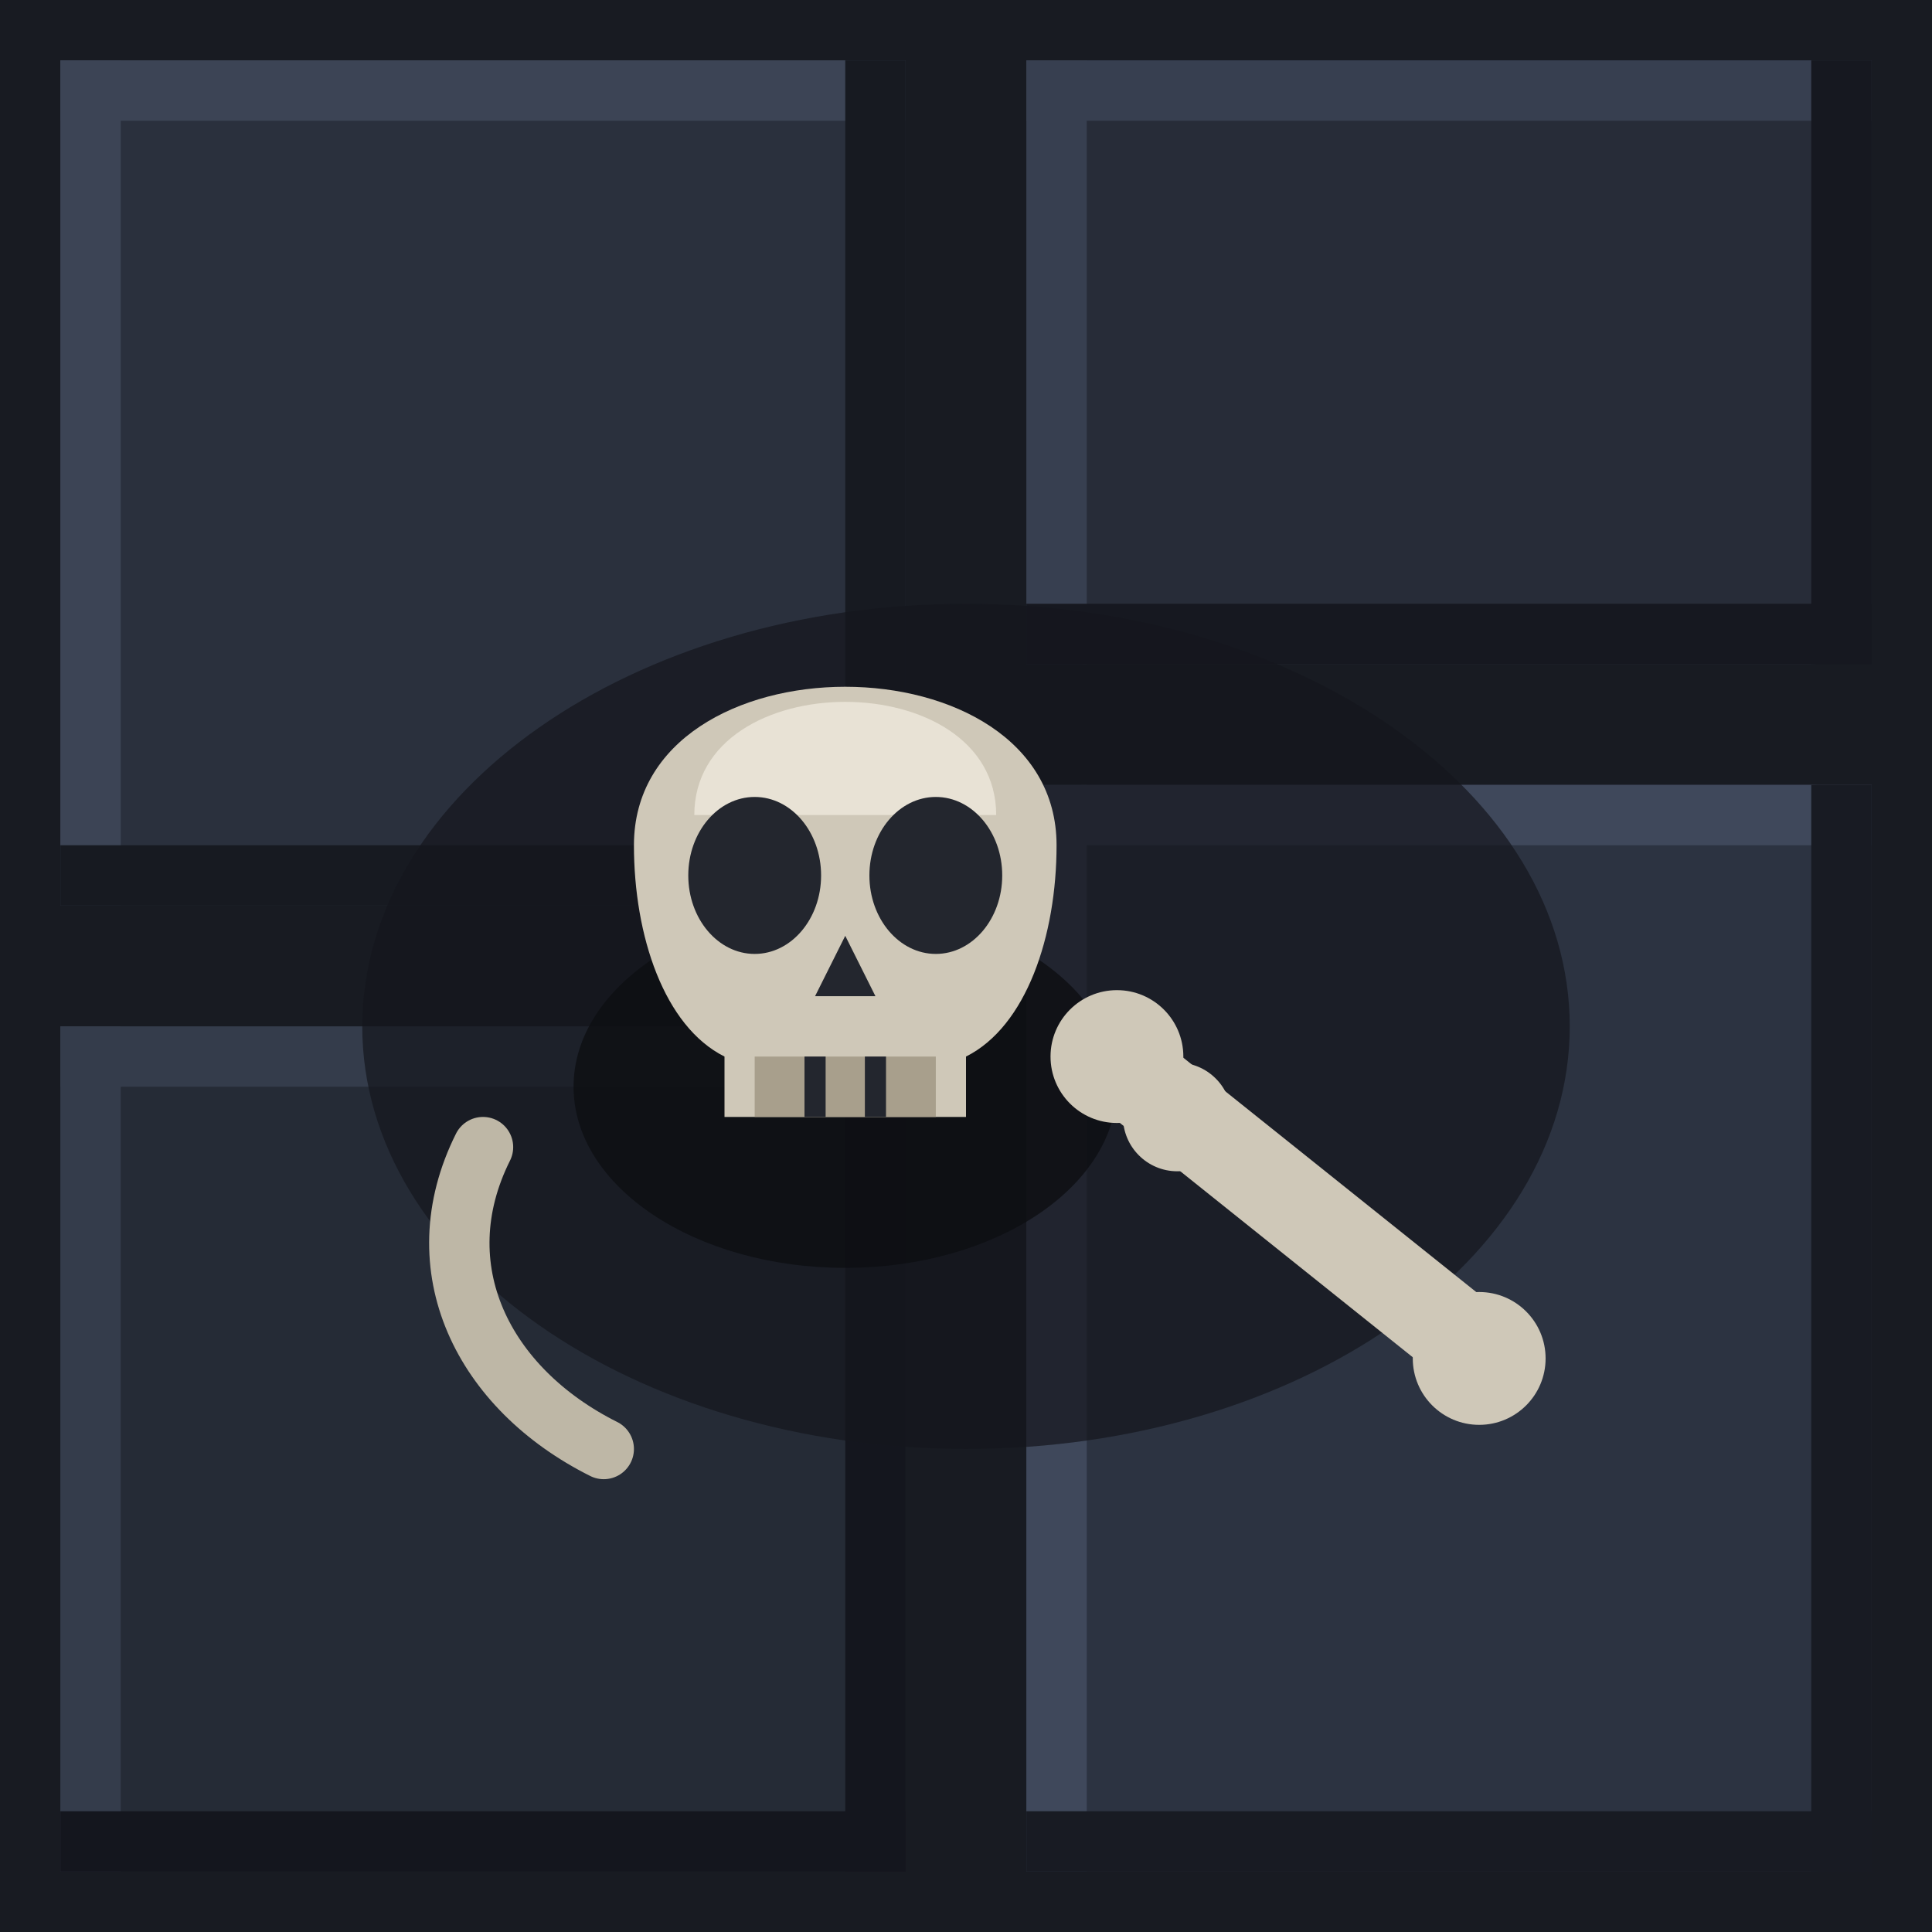
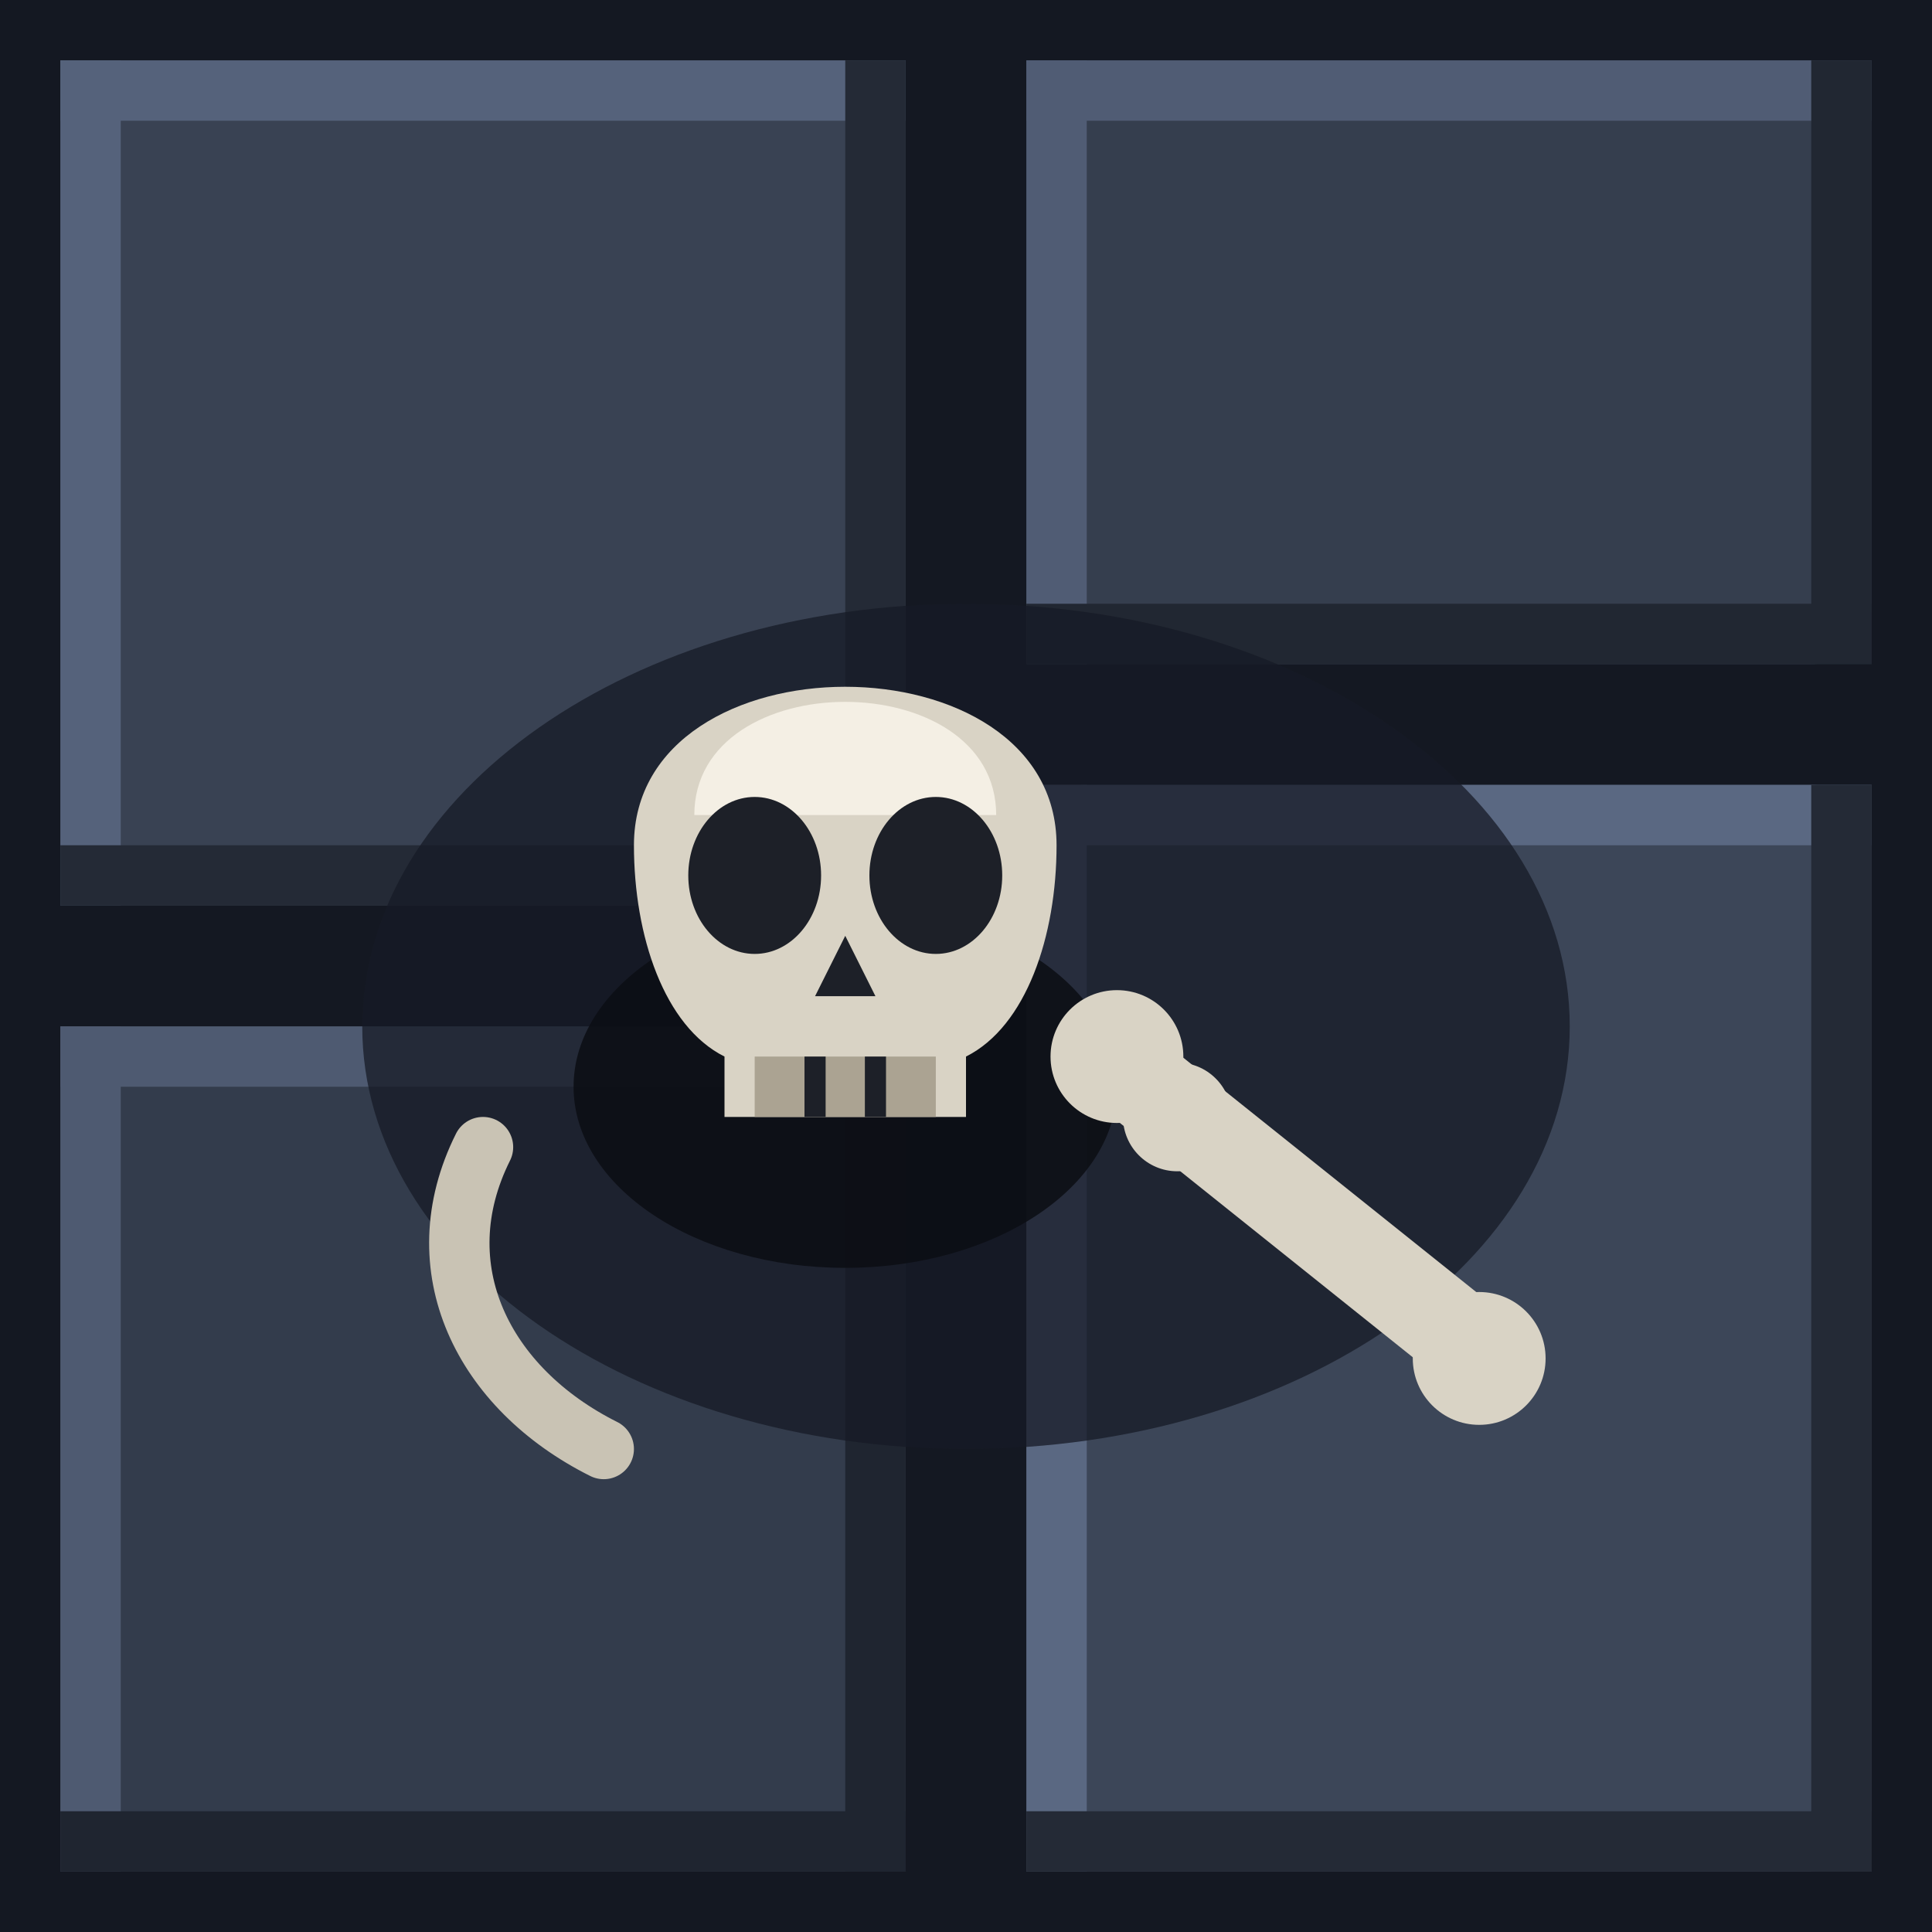
<svg xmlns="http://www.w3.org/2000/svg" viewBox="0 0 64 64" width="64" height="64">
-   <rect width="64" height="64" fill="#181b22" />
-   <rect x="2" y="2" width="28" height="28" rx="2" fill="#2a303d" />
-   <rect x="2" y="2" width="28" height="2" fill="#3c4455" />
-   <rect x="2" y="2" width="2" height="28" fill="#3c4455" />
-   <rect x="2" y="28" width="28" height="2" fill="#171a21" />
-   <rect x="28" y="2" width="2" height="28" fill="#171a21" />
-   <rect x="34" y="2" width="28" height="20" rx="2" fill="#272c38" />
-   <rect x="34" y="2" width="28" height="2" fill="#373f50" />
-   <rect x="34" y="2" width="2" height="20" fill="#373f50" />
-   <rect x="34" y="20" width="28" height="2" fill="#161820" />
-   <rect x="60" y="2" width="2" height="20" fill="#161820" />
-   <rect x="34" y="26" width="28" height="36" rx="2" fill="#2c3341" />
-   <rect x="34" y="26" width="28" height="2" fill="#3f485b" />
-   <rect x="34" y="26" width="2" height="36" fill="#3f485b" />
-   <rect x="34" y="60" width="28" height="2" fill="#181b23" />
-   <rect x="60" y="26" width="2" height="36" fill="#181b23" />
-   <rect x="2" y="34" width="28" height="28" rx="2" fill="#252b36" />
-   <rect x="2" y="34" width="28" height="2" fill="#343c4b" />
-   <rect x="2" y="34" width="2" height="28" fill="#343c4b" />
-   <rect x="2" y="60" width="28" height="2" fill="#14161e" />
-   <rect x="28" y="34" width="2" height="28" fill="#14161e" />
-   <ellipse cx="32" cy="34" rx="20" ry="14" fill="#14161d" opacity="0.7" />
-   <ellipse cx="28" cy="36" rx="9" ry="6" fill="#0c0e12" opacity="0.8" />
-   <path d="M21 28 C21 21 35 21 35 28 C35 31 34 34 32 35 L32 37 L24 37 L24 35 C22 34 21 31 21 28 Z" fill="#cfc8b8" />
-   <path d="M23 27 C23 22 33 22 33 27" fill="#e8e2d5" />
-   <ellipse cx="25" cy="29" rx="2.2" ry="2.6" fill="#23262e" />
-   <ellipse cx="31" cy="29" rx="2.2" ry="2.6" fill="#23262e" />
-   <polygon points="28,31 27,33 29,33" fill="#23262e" />
-   <rect x="25" y="35" width="6" height="2" fill="#a89f8c" />
-   <line x1="27" y1="35" x2="27" y2="37" stroke="#23262e" stroke-width="0.7" />
-   <line x1="29" y1="35" x2="29" y2="37" stroke="#23262e" stroke-width="0.7" />
-   <path d="M38 36 L48 44" stroke="#cfc8b8" stroke-width="3" stroke-linecap="round" />
-   <circle cx="37" cy="35" r="2.2" fill="#cfc8b8" />
-   <circle cx="39" cy="37" r="1.8" fill="#cfc8b8" />
-   <circle cx="49" cy="45" r="2.2" fill="#cfc8b8" />
-   <path d="M16 38 C14 42 16 46 20 48" stroke="#beb7a6" stroke-width="2" fill="none" stroke-linecap="round" />
+   <rect width="64" height="64" fill="#141822" />
+   <rect x="2" y="2" width="28" height="28" rx="2" fill="#394253" />
+   <rect x="2" y="2" width="28" height="2" fill="#55627b" />
+   <rect x="2" y="2" width="2" height="28" fill="#55627b" />
+   <rect x="2" y="28" width="28" height="2" fill="#242a36" />
+   <rect x="28" y="2" width="2" height="28" fill="#242a36" />
+   <rect x="34" y="2" width="28" height="20" rx="2" fill="#353e4e" />
+   <rect x="34" y="2" width="28" height="2" fill="#505c74" />
+   <rect x="34" y="2" width="2" height="20" fill="#505c74" />
+   <rect x="34" y="20" width="28" height="2" fill="#212732" />
+   <rect x="60" y="2" width="2" height="20" fill="#212732" />
+   <rect x="34" y="26" width="28" height="36" rx="2" fill="#3c4658" />
+   <rect x="34" y="26" width="28" height="2" fill="#5a6882" />
+   <rect x="34" y="26" width="2" height="36" fill="#5a6882" />
+   <rect x="34" y="60" width="28" height="2" fill="#242a36" />
+   <rect x="60" y="26" width="2" height="36" fill="#242a36" />
+   <rect x="2" y="34" width="28" height="28" rx="2" fill="#333c4c" />
+   <rect x="2" y="34" width="28" height="2" fill="#4e5a71" />
+   <rect x="2" y="34" width="2" height="28" fill="#4e5a71" />
+   <rect x="2" y="60" width="28" height="2" fill="#1f2530" />
+   <rect x="28" y="34" width="2" height="28" fill="#1f2530" />
+   <ellipse cx="32" cy="34" rx="20" ry="14" fill="#161a25" opacity="0.75" />
+   <ellipse cx="28" cy="36" rx="9" ry="6" fill="#0b0d13" opacity="0.85" />
+   <path d="M21 28 C21 21 35 21 35 28 C35 31 34 34 32 35 L32 37 L24 37 L24 35 C22 34 21 31 21 28 Z" fill="#d9d3c5" />
+   <path d="M23 27 C23 22 33 22 33 27" fill="#f4efe4" />
+   <ellipse cx="25" cy="29" rx="2.2" ry="2.6" fill="#1d2028" />
+   <ellipse cx="31" cy="29" rx="2.2" ry="2.6" fill="#1d2028" />
+   <polygon points="28,31 27,33 29,33" fill="#1d2028" />
+   <rect x="25" y="35" width="6" height="2" fill="#aba392" />
+   <line x1="27" y1="35" x2="27" y2="37" stroke="#1d2028" stroke-width="0.7" />
+   <line x1="29" y1="35" x2="29" y2="37" stroke="#1d2028" stroke-width="0.7" />
+   <path d="M38 36 L48 44" stroke="#d9d3c5" stroke-width="3" stroke-linecap="round" />
+   <circle cx="37" cy="35" r="2.2" fill="#d9d3c5" />
+   <circle cx="39" cy="37" r="1.8" fill="#d9d3c5" />
+   <circle cx="49" cy="45" r="2.2" fill="#d9d3c5" />
+   <path d="M16 38 C14 42 16 46 20 48" stroke="#c9c3b4" stroke-width="2" fill="none" stroke-linecap="round" />
</svg>
